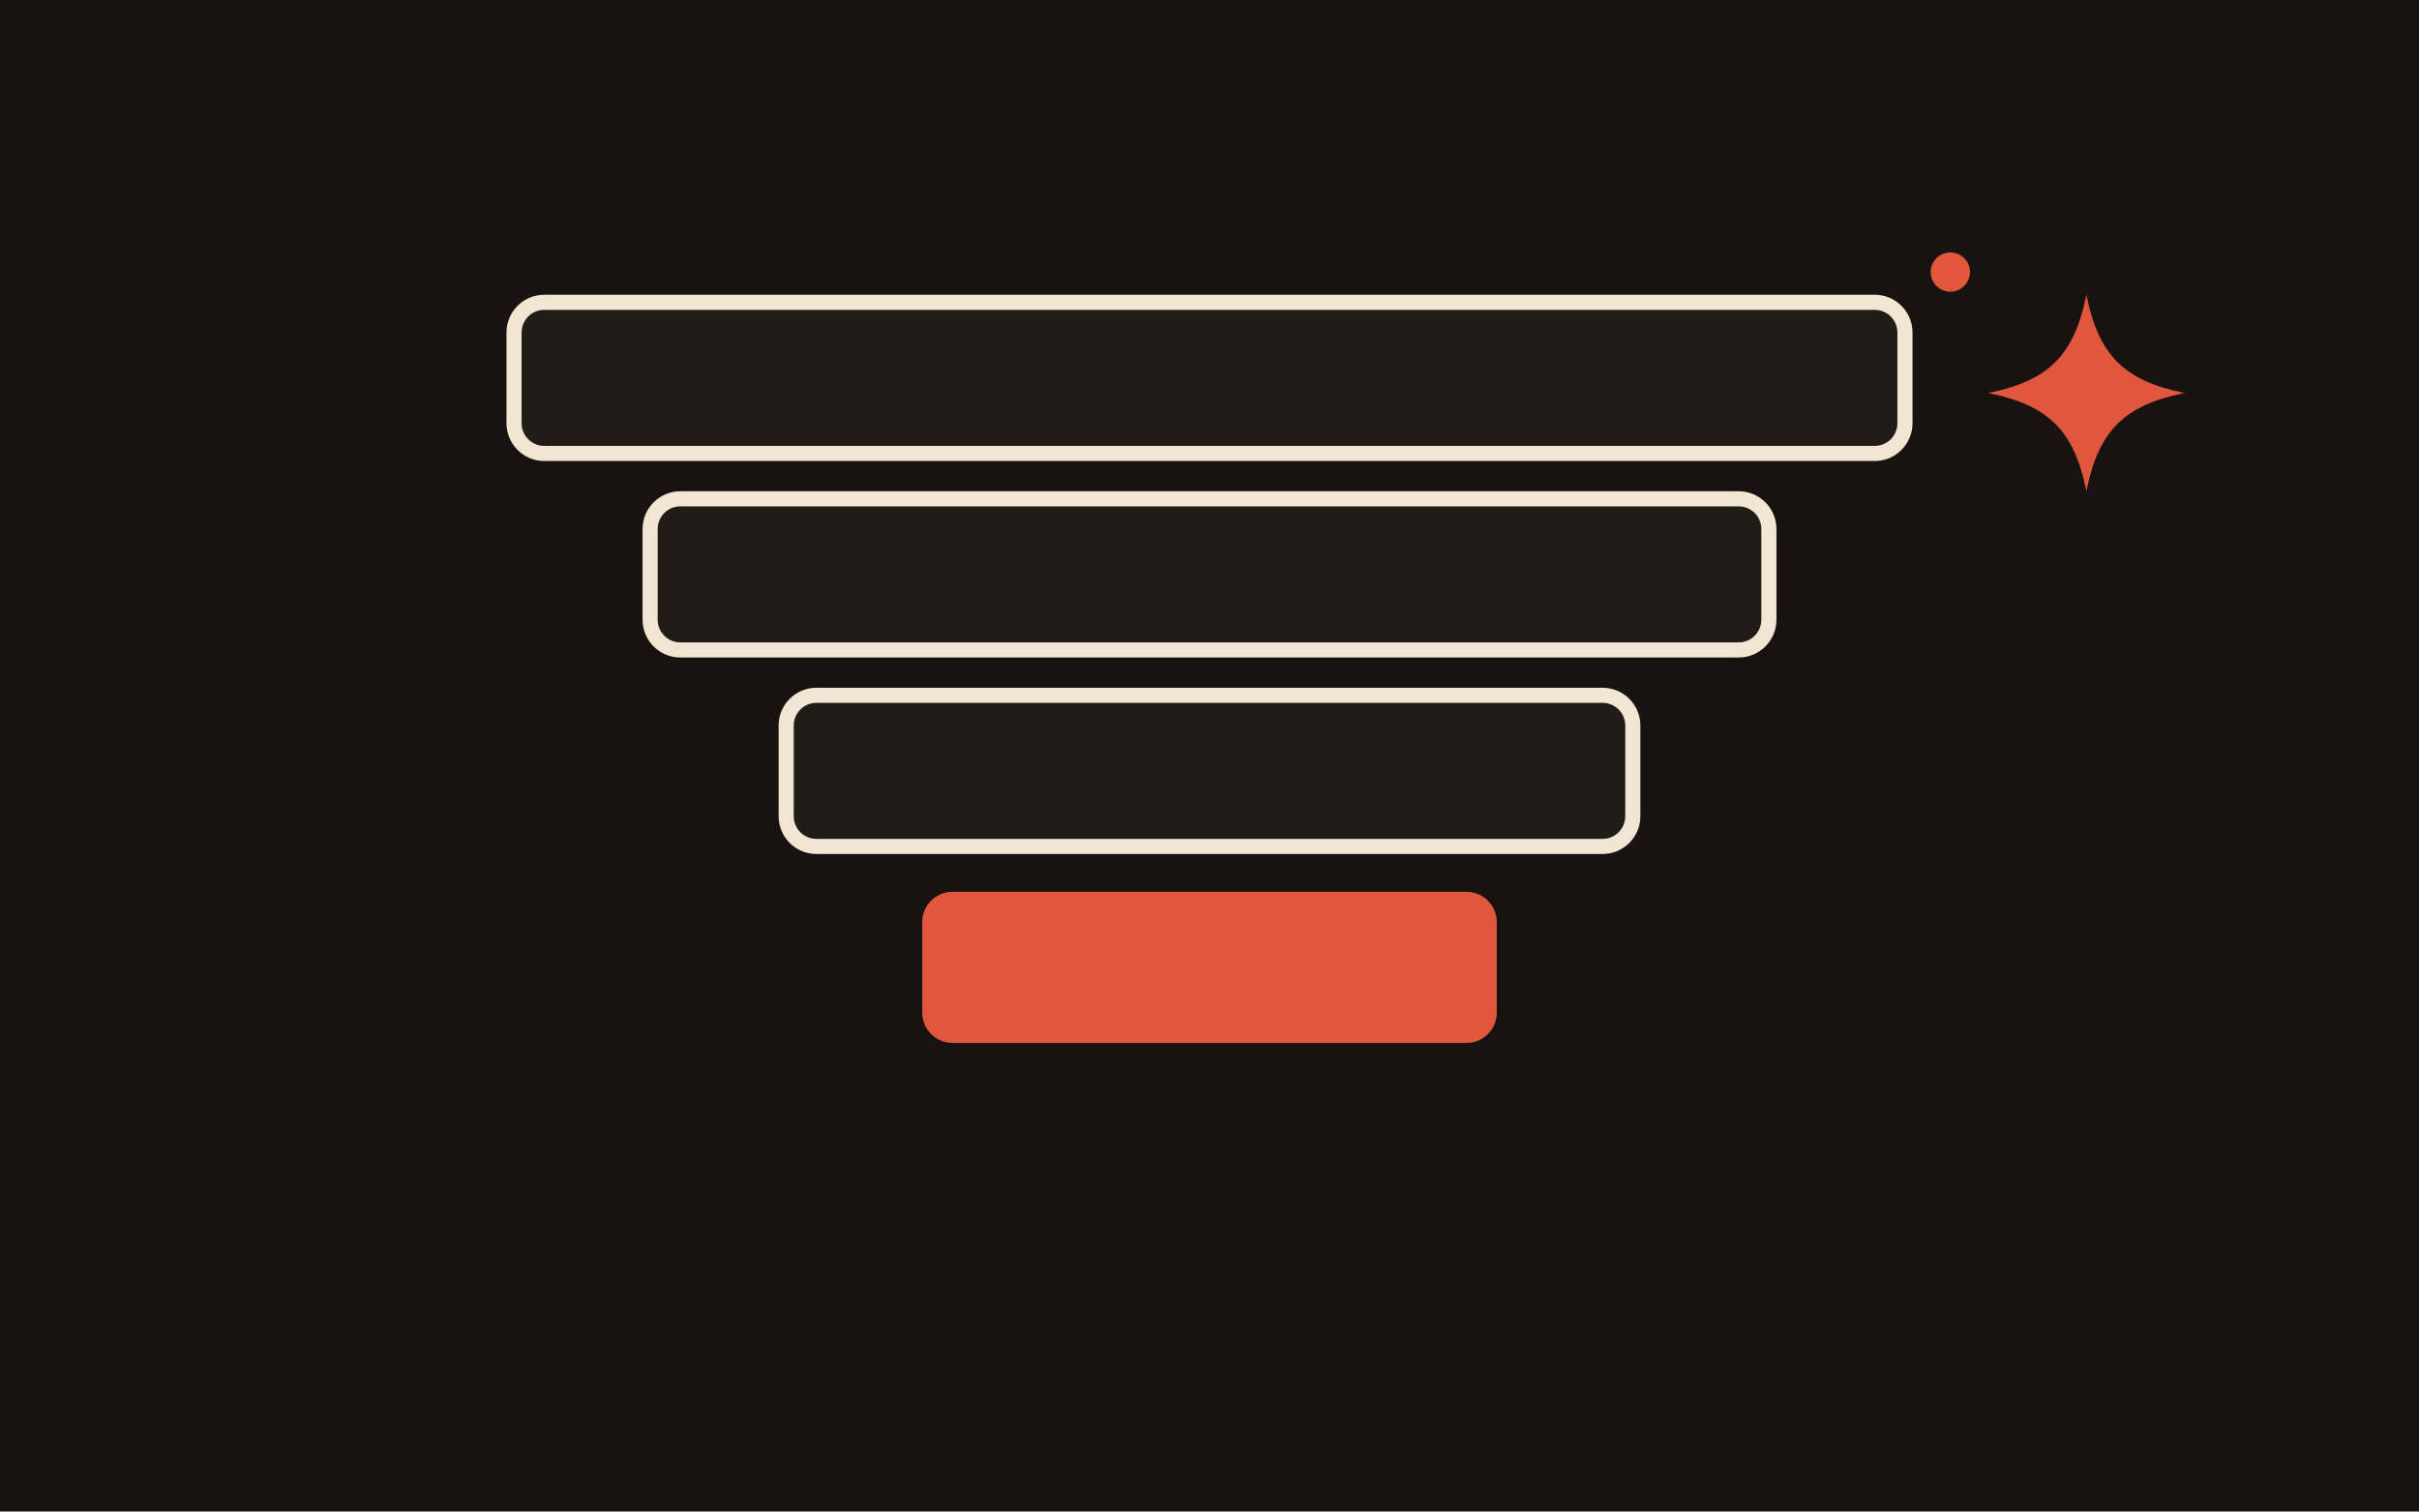
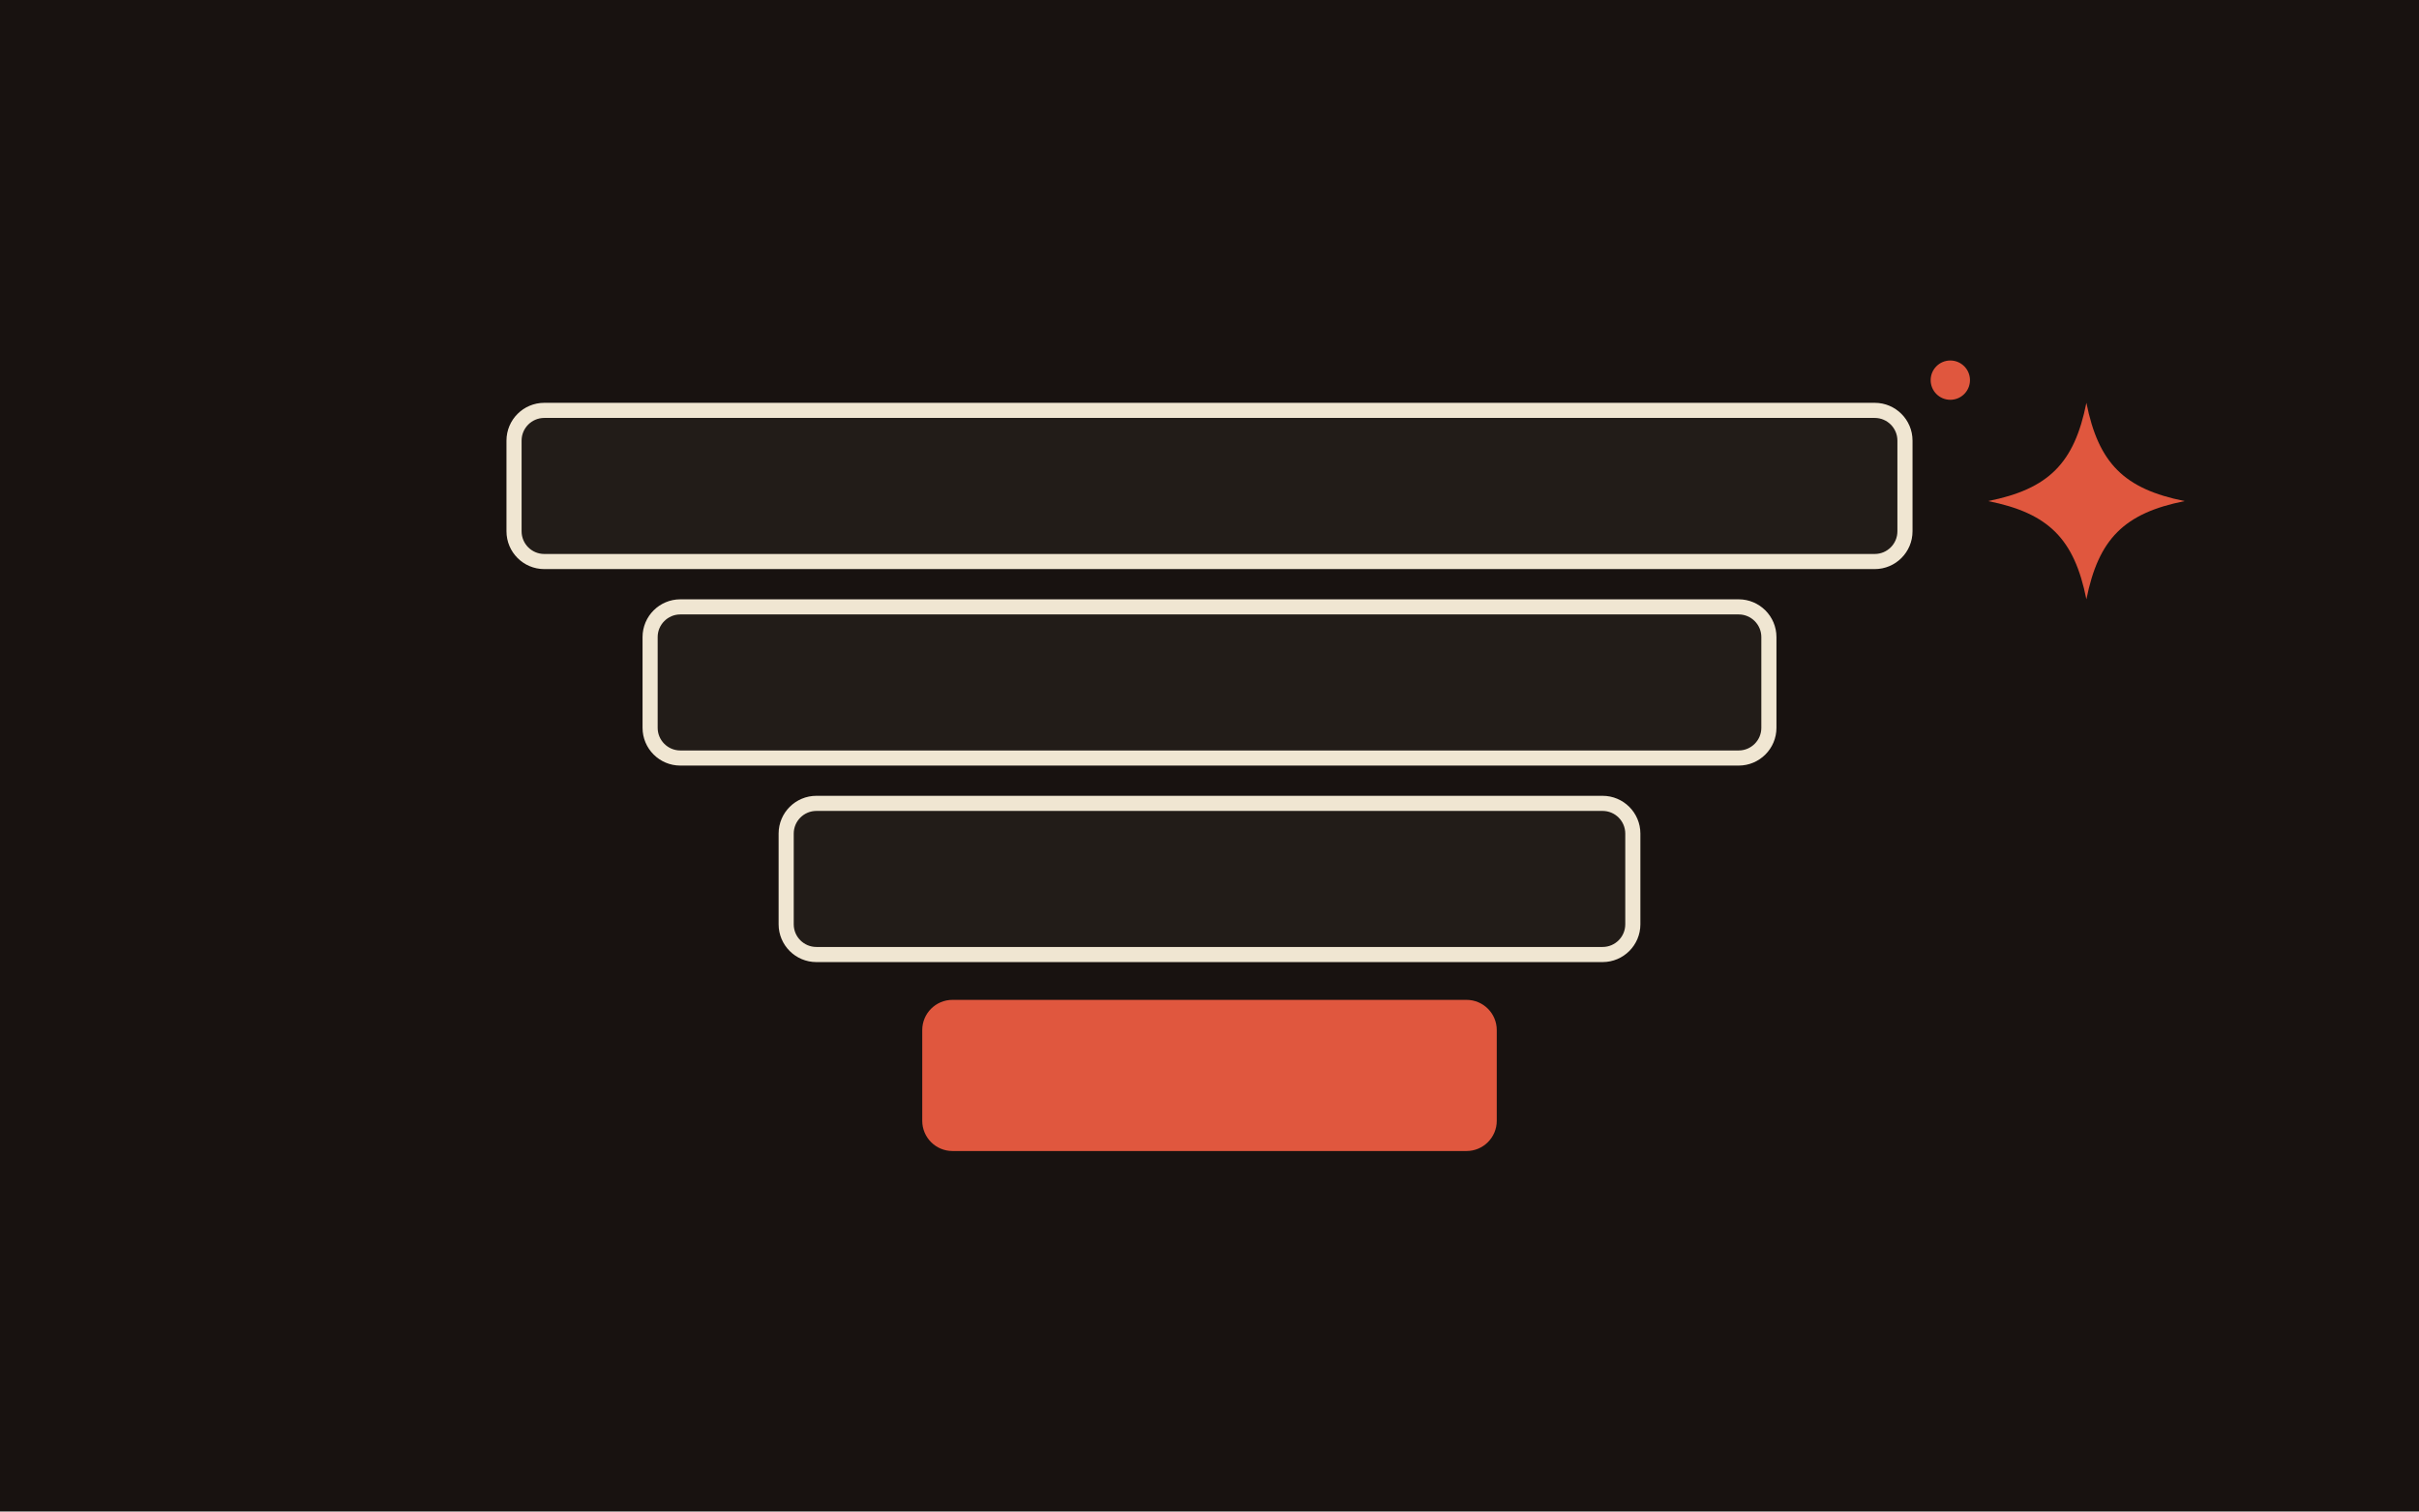
<svg xmlns="http://www.w3.org/2000/svg" viewBox="0 0 320 200" role="img" aria-label="Illustration: a conversion funnel narrowing to a signed lease, with an AI spark">
  <rect width="320" height="200" fill="#181210" />
-   <g transform="translate(0,10)">
+   <g transform="translate(0,24.3)">
    <g stroke="#F0E6D2" stroke-width="2">
      <rect x="68" y="30" width="184" height="20" rx="4" fill="#221C18" />
      <rect x="86" y="56" width="148" height="20" rx="4" fill="#221C18" />
      <rect x="104" y="82" width="112" height="20" rx="4" fill="#221C18" />
    </g>
    <rect x="122" y="108" width="76" height="20" rx="4" fill="#E0573E" />
    <g transform="translate(276,42)" fill="#E0573E">
      <path d="M0 -13 C 1.6 -5, 5 -1.6, 13 0 C 5 1.6, 1.6 5, 0 13 C -1.6 5, -5 1.6, -13 0 C -5 -1.6, -1.6 -5, 0 -13 Z" />
    </g>
    <circle cx="258" cy="26" r="2.6" fill="#E0573E" />
  </g>
</svg>
